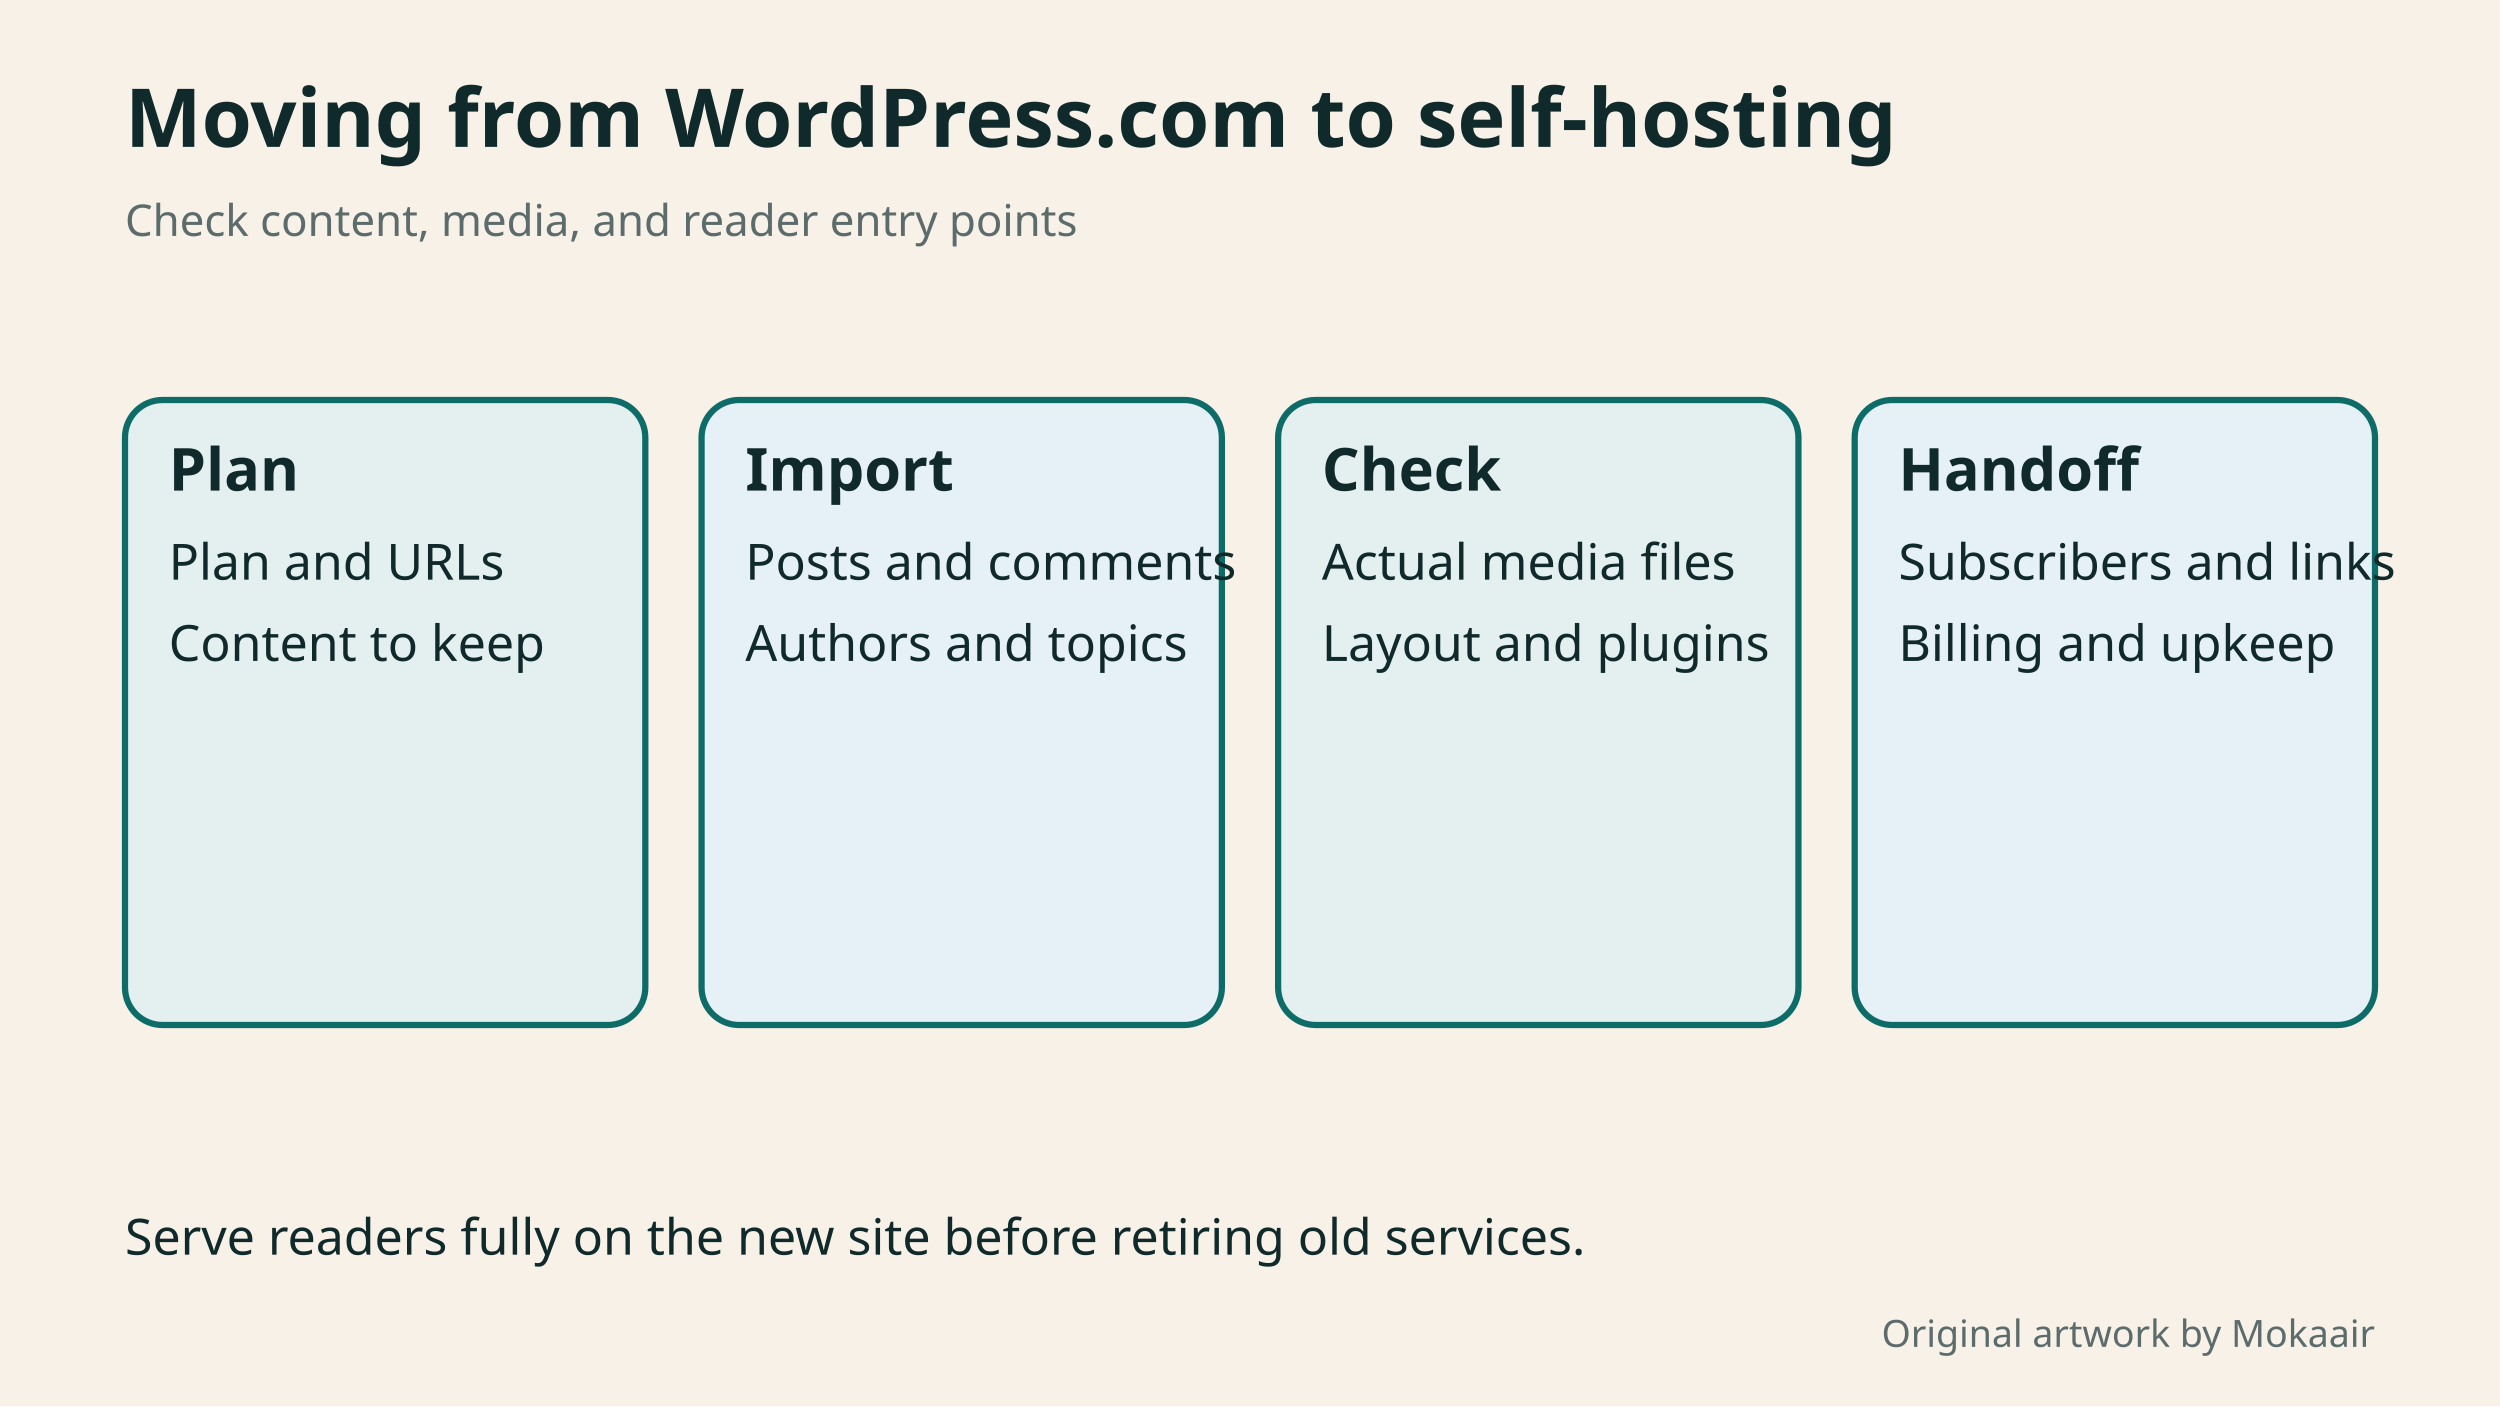
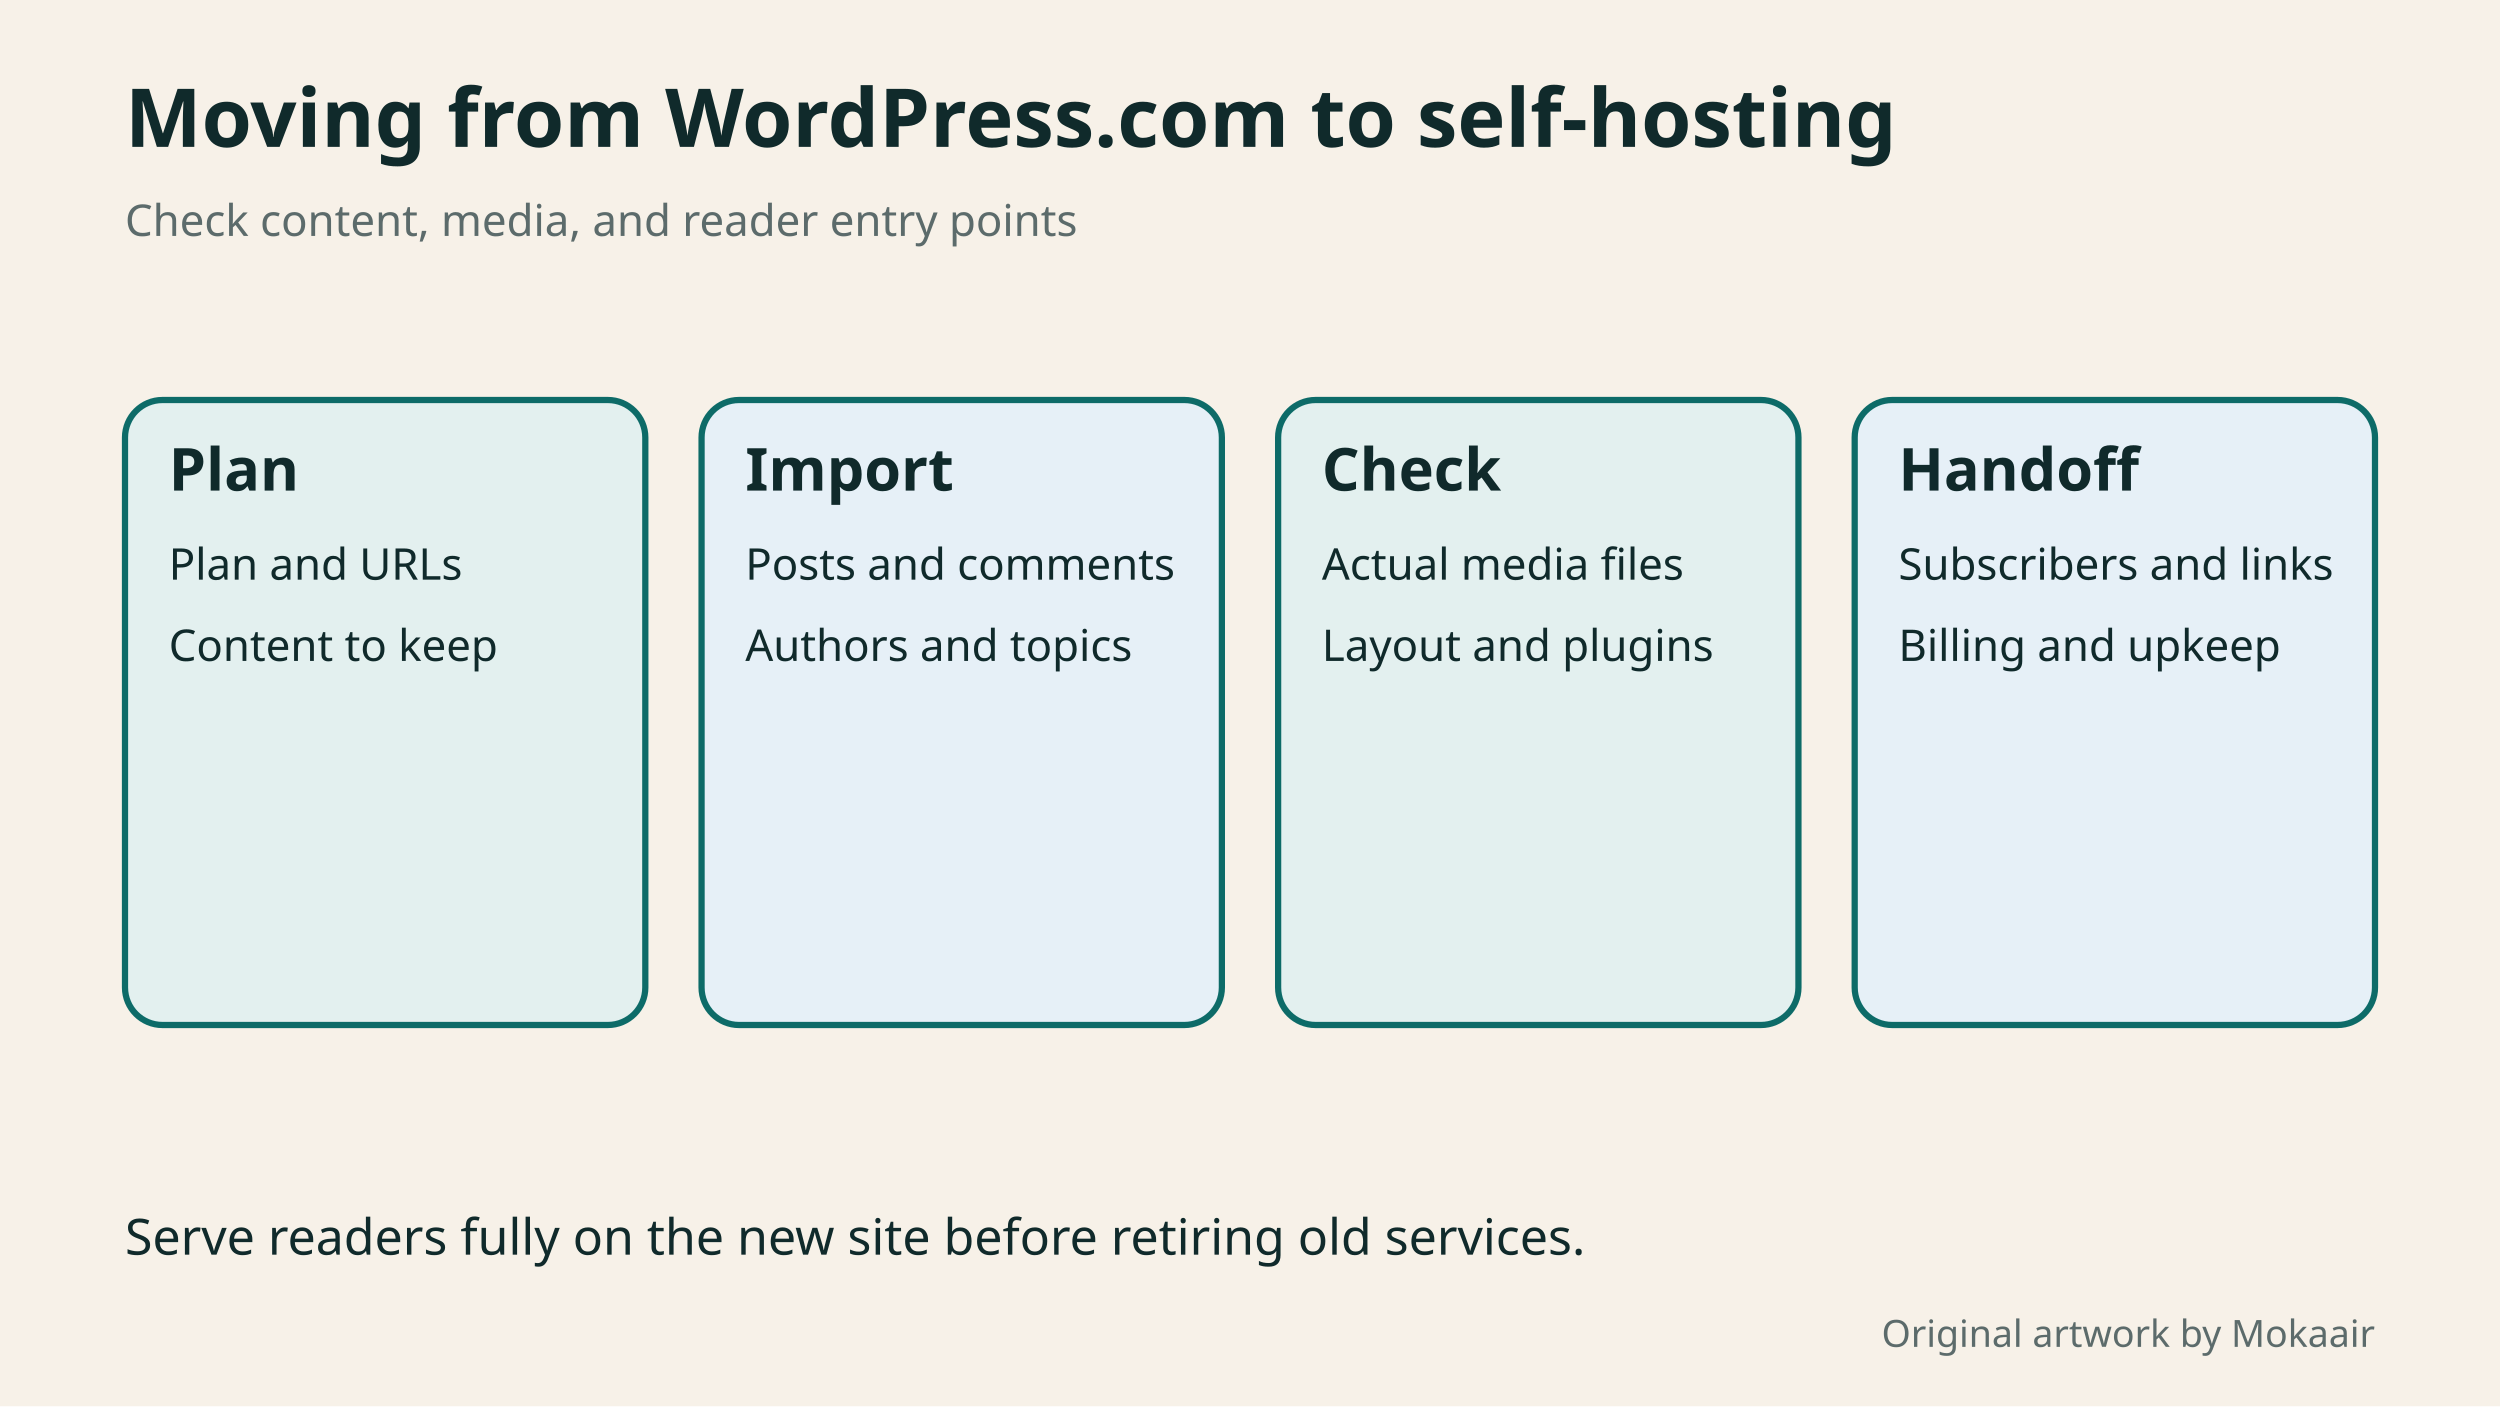
<svg xmlns="http://www.w3.org/2000/svg" viewBox="0 0 1600 900" width="1600" height="900" role="img" aria-labelledby="title desc" font-family="'Noto Sans','Arial',sans-serif">
  <rect width="1600" height="900" fill="#F7F1E8" />
  <text x="80" y="94" font-size="52" fill="#102A2B" text-anchor="start" font-weight="bold">Moving from WordPress.com to self-hosting</text>
  <text x="80" y="151" font-size="28" fill="#5C6B6B" text-anchor="start" font-weight="normal">Check content, media, and reader entry points</text>
  <rect x="80.0" y="256" width="333.0" height="400" rx="24" fill="#E3F0EF" stroke="#0D6B68" stroke-width="4" />
  <text x="108.0" y="314" font-size="38" fill="#102A2B" text-anchor="start" font-weight="bold">Plan</text>
-   <text x="108.0" y="371" font-size="32" fill="#102A2B" text-anchor="start" font-weight="normal">Plan and URLs</text>
-   <text x="108.0" y="423" font-size="32" fill="#102A2B" text-anchor="start" font-weight="normal">Content to keep</text>
+   <text x="108.0" y="371" font-size="28" fill="#102A2B" text-anchor="start" font-weight="normal">Plan and URLs</text>
+   <text x="108.0" y="423" font-size="28" fill="#102A2B" text-anchor="start" font-weight="normal">Content to keep</text>
  <rect x="449.0" y="256" width="333.0" height="400" rx="24" fill="#E6F0F7" stroke="#0D6B68" stroke-width="4" />
  <text x="477.0" y="314" font-size="38" fill="#102A2B" text-anchor="start" font-weight="bold">Import</text>
-   <text x="477.0" y="371" font-size="32" fill="#102A2B" text-anchor="start" font-weight="normal">Posts and comments</text>
-   <text x="477.0" y="423" font-size="32" fill="#102A2B" text-anchor="start" font-weight="normal">Authors and topics</text>
+   <text x="477.0" y="371" font-size="28" fill="#102A2B" text-anchor="start" font-weight="normal">Posts and comments</text>
+   <text x="477.0" y="423" font-size="28" fill="#102A2B" text-anchor="start" font-weight="normal">Authors and topics</text>
  <rect x="818.0" y="256" width="333.0" height="400" rx="24" fill="#E3F0EF" stroke="#0D6B68" stroke-width="4" />
  <text x="846.0" y="314" font-size="38" fill="#102A2B" text-anchor="start" font-weight="bold">Check</text>
-   <text x="846.0" y="371" font-size="32" fill="#102A2B" text-anchor="start" font-weight="normal">Actual media files</text>
-   <text x="846.0" y="423" font-size="32" fill="#102A2B" text-anchor="start" font-weight="normal">Layout and plugins</text>
+   <text x="846.0" y="371" font-size="28" fill="#102A2B" text-anchor="start" font-weight="normal">Actual media files</text>
+   <text x="846.0" y="423" font-size="28" fill="#102A2B" text-anchor="start" font-weight="normal">Layout and plugins</text>
  <rect x="1187.0" y="256" width="333.0" height="400" rx="24" fill="#E6F0F7" stroke="#0D6B68" stroke-width="4" />
  <text x="1215.0" y="314" font-size="38" fill="#102A2B" text-anchor="start" font-weight="bold">Handoff</text>
-   <text x="1215.0" y="371" font-size="32" fill="#102A2B" text-anchor="start" font-weight="normal">Subscribers and links</text>
-   <text x="1215.0" y="423" font-size="32" fill="#102A2B" text-anchor="start" font-weight="normal">Billing and upkeep</text>
+   <text x="1215.0" y="371" font-size="28" fill="#102A2B" text-anchor="start" font-weight="normal">Subscribers and links</text>
+   <text x="1215.0" y="423" font-size="28" fill="#102A2B" text-anchor="start" font-weight="normal">Billing and upkeep</text>
  <text x="80" y="803" font-size="32" fill="#102A2B" text-anchor="start" font-weight="normal">Serve readers fully on the new site before retiring old services.</text>
  <text x="1520" y="862" font-size="24" fill="#5C6B6B" text-anchor="end" font-weight="normal">Original artwork by Mokaair</text>
</svg>
